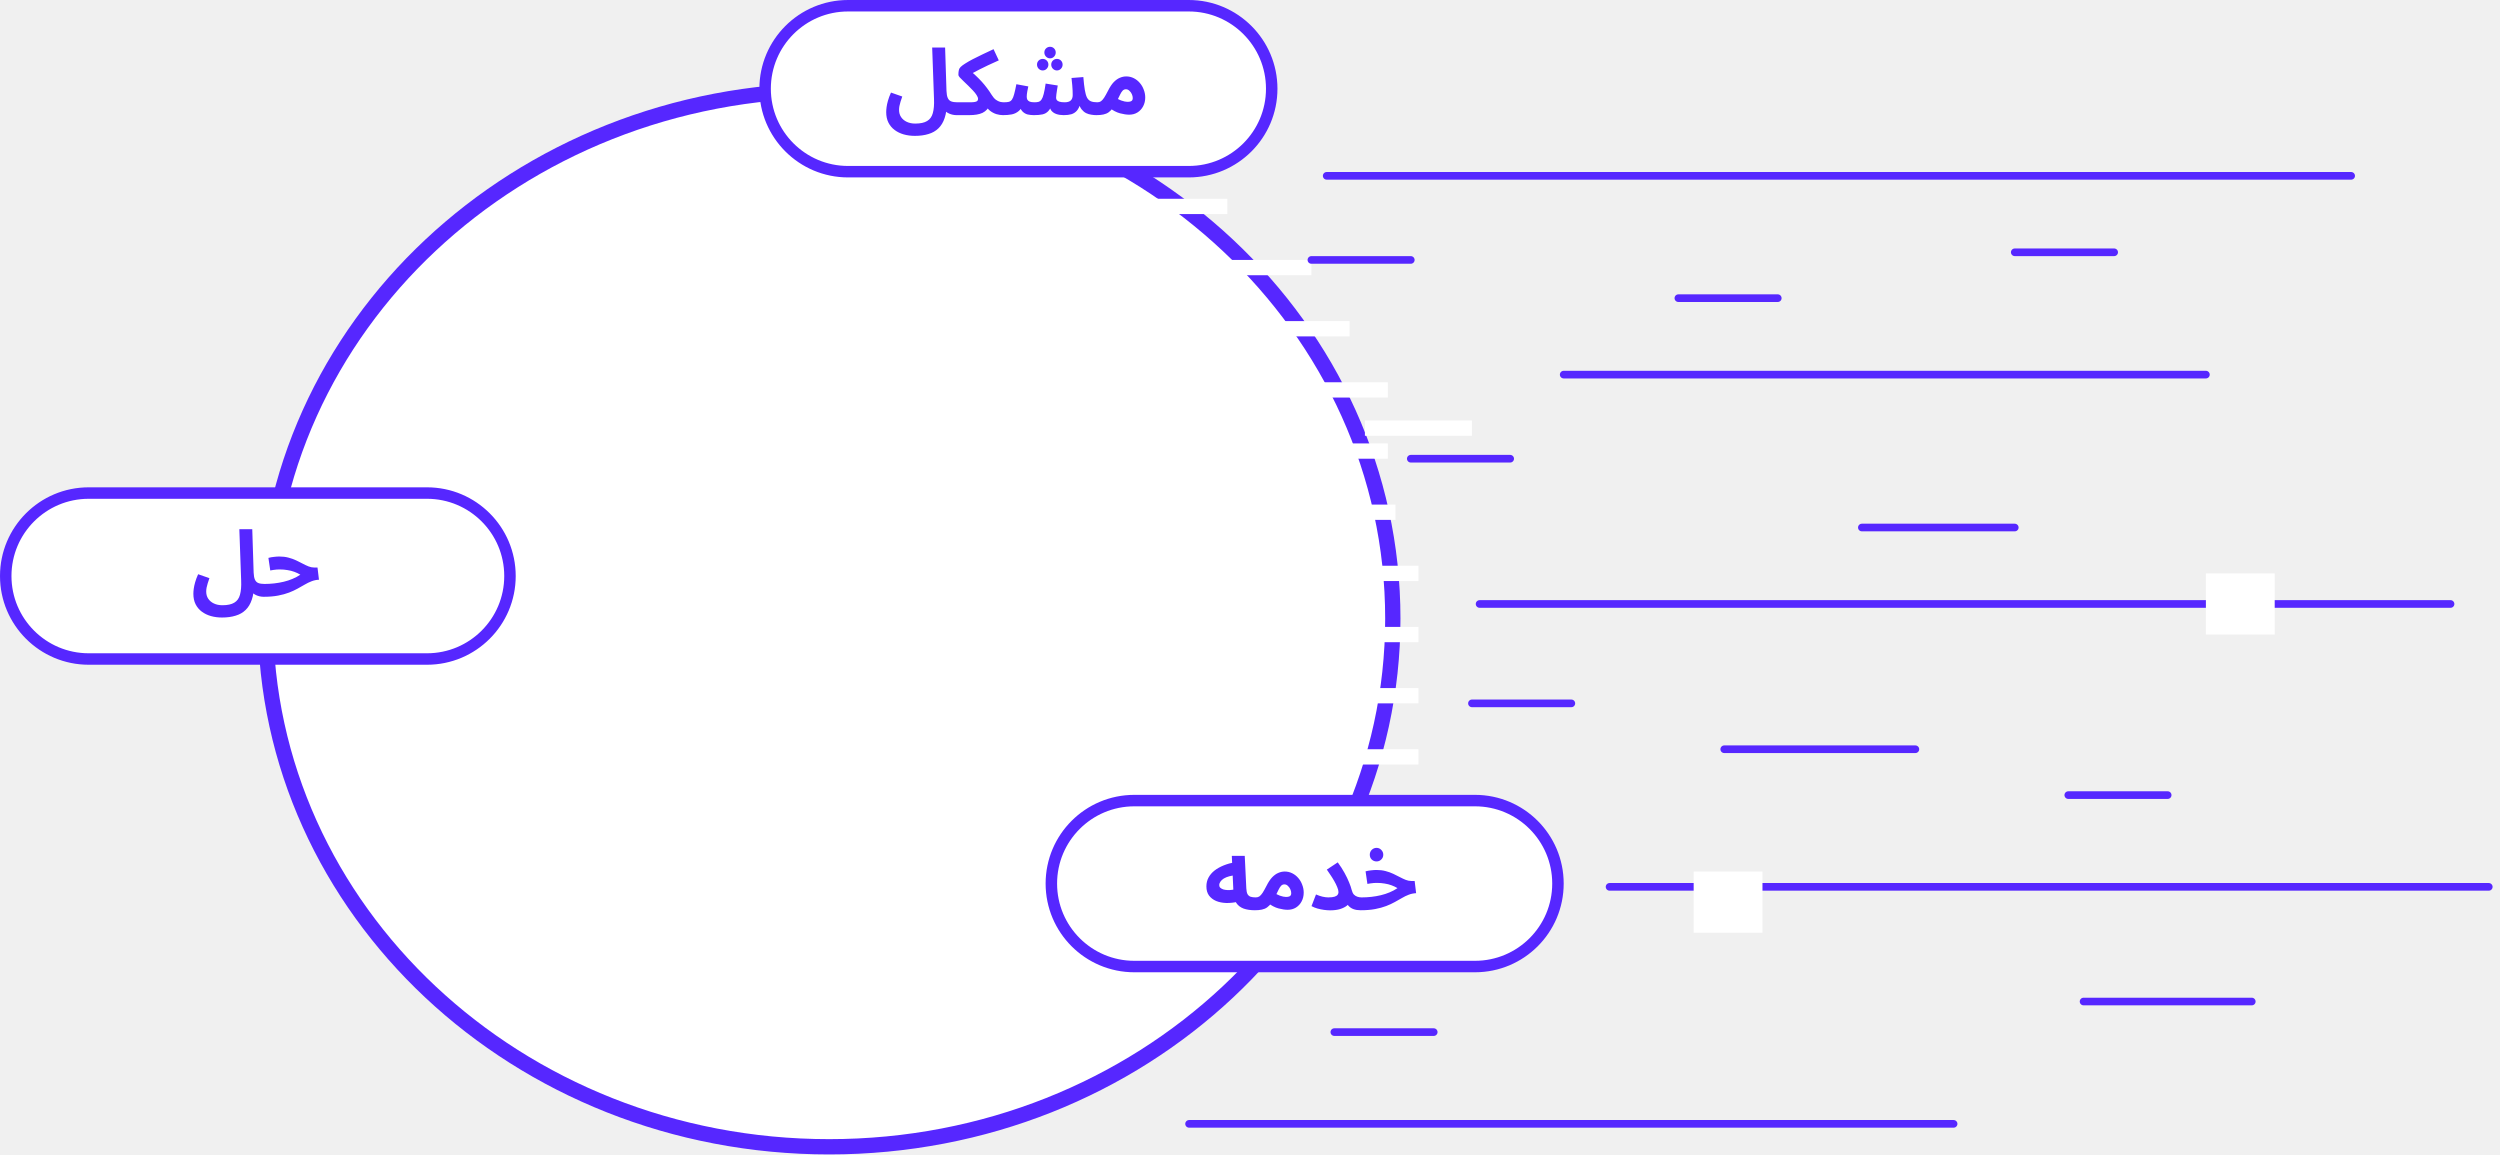
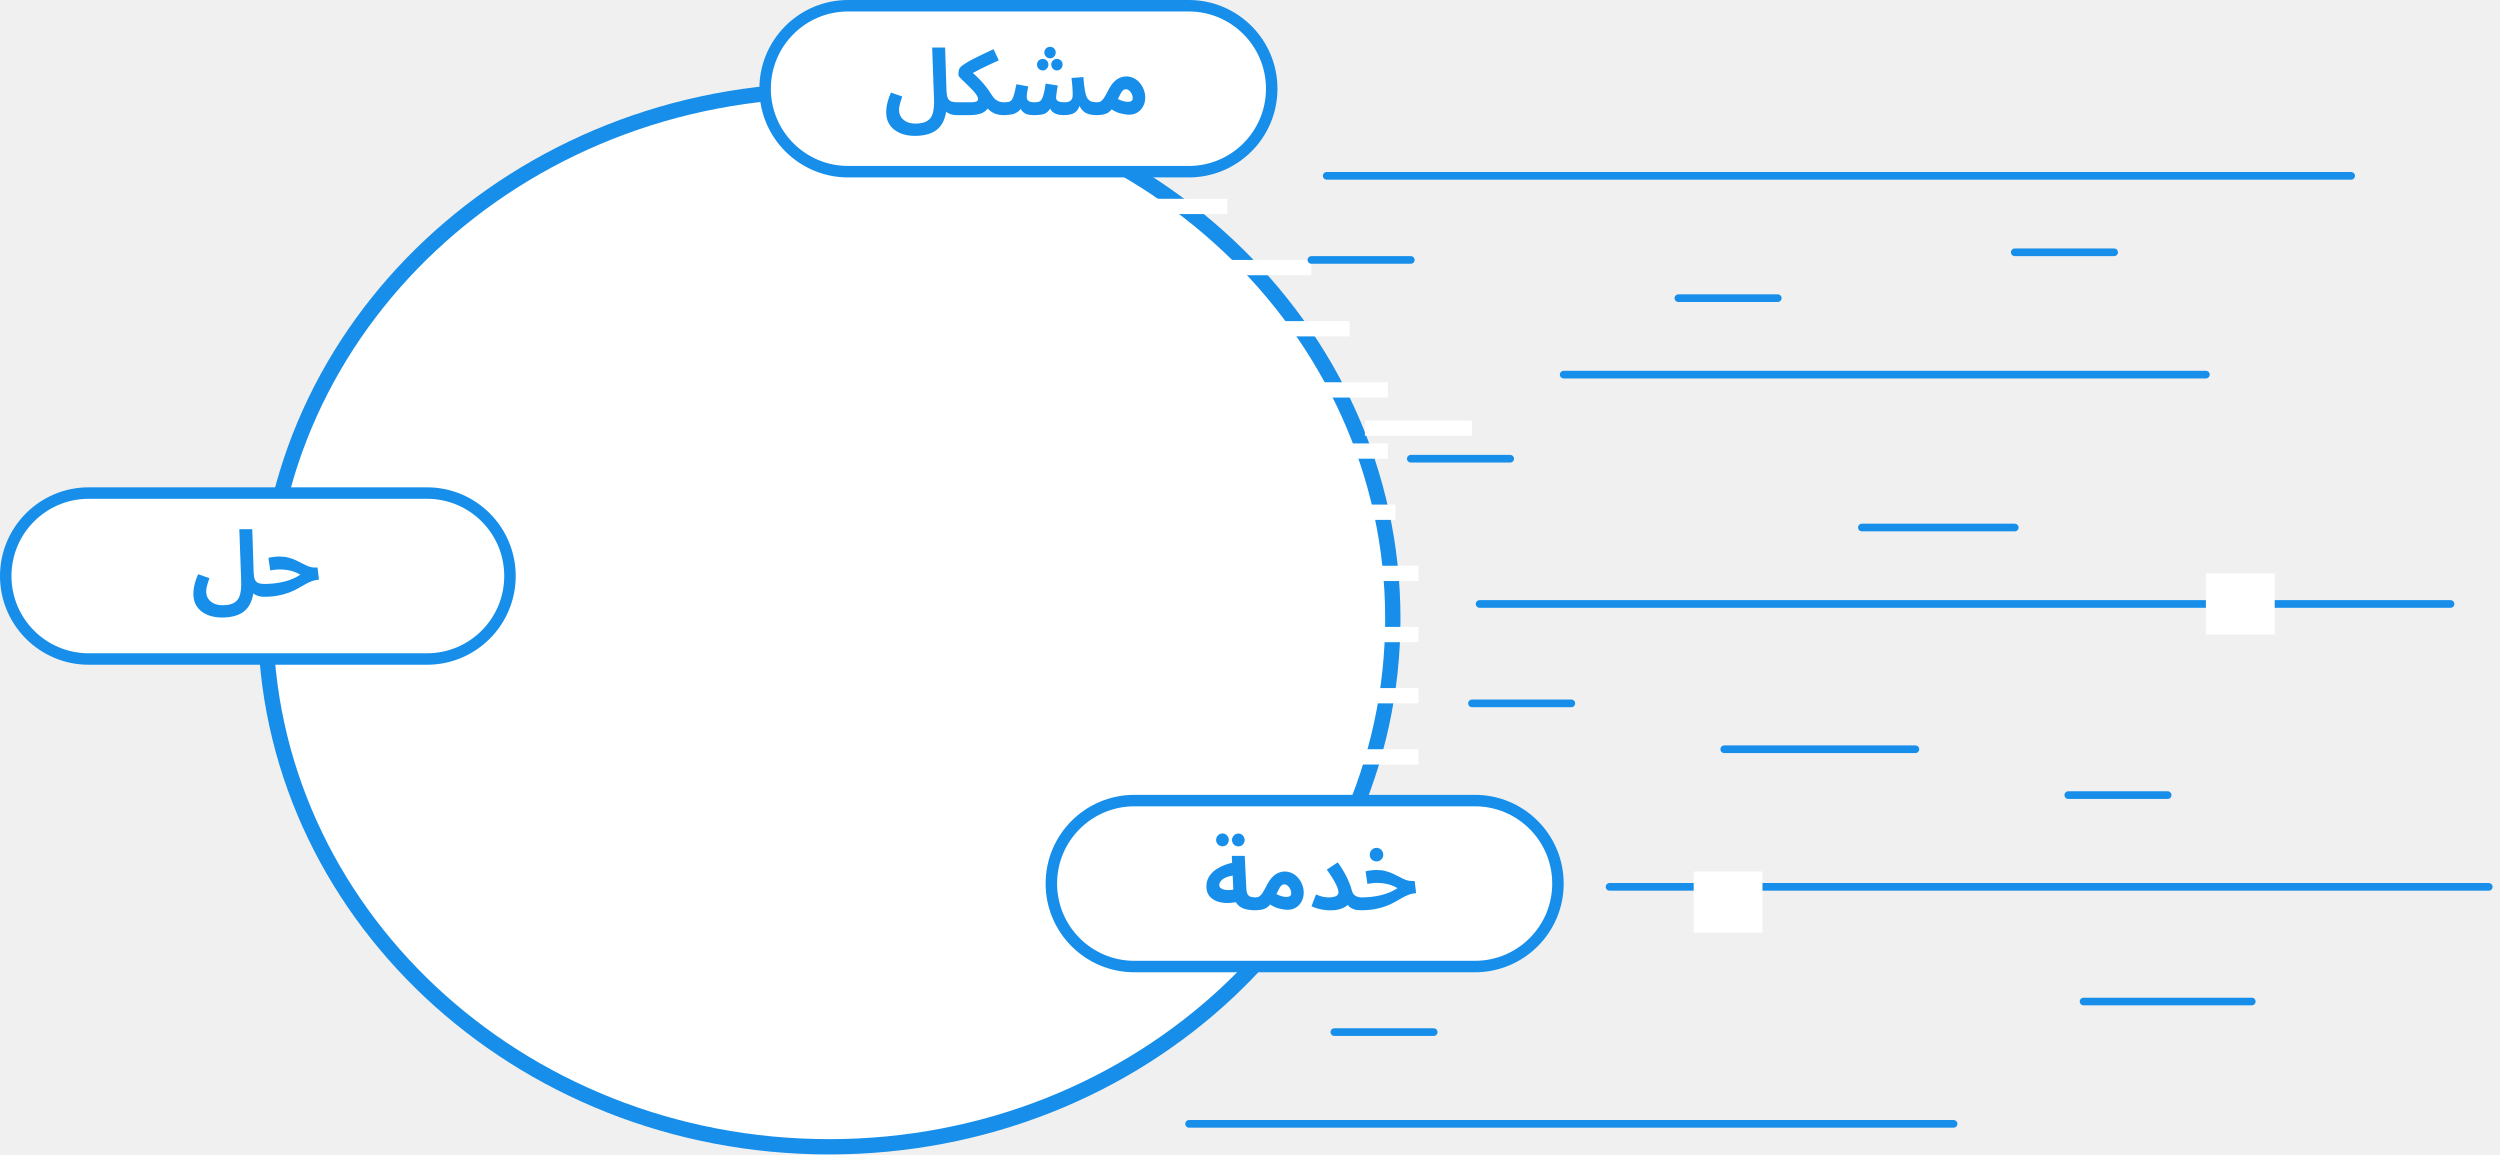
<svg xmlns="http://www.w3.org/2000/svg" width="327" height="151" viewBox="0 0 327 151" fill="none">
-   <path d="M34.727 80.915C34.727 119.01 67.675 150 108.454 150C149.234 150 182.181 119.01 182.181 80.915C182.181 42.82 149.234 11.83 108.454 11.83C67.675 11.83 34.727 42.82 34.727 80.915Z" fill="white" stroke="#5627FF" stroke-width="2" />
-   <rect x="-0.75" y="0.75" width="65.955" height="21.707" rx="10.854" transform="matrix(-1 0 0 1 65.9551 63.7415)" fill="white" stroke="#5627FF" stroke-width="1.5" />
-   <rect x="-0.75" y="0.75" width="66.264" height="21.707" rx="10.854" transform="matrix(-1 0 0 1 165.591 0)" fill="white" stroke="#5627FF" stroke-width="1.5" />
-   <rect x="-0.75" y="0.75" width="66.264" height="21.707" rx="10.854" transform="matrix(-1 0 0 1 203.031 103.967)" fill="white" stroke="#5627FF" stroke-width="1.5" />
-   <path d="M25.293 77.664C25.293 77.48 25.308 77.264 25.34 77.016C25.372 76.768 25.433 76.488 25.52 76.176C25.608 75.856 25.741 75.5 25.916 75.108L27.392 75.624C27.305 75.872 27.229 76.1 27.165 76.308C27.101 76.508 27.052 76.696 27.02 76.872C26.988 77.04 26.973 77.208 26.973 77.376C26.973 77.736 27.061 78.048 27.236 78.312C27.421 78.584 27.669 78.792 27.98 78.936C28.3 79.088 28.669 79.164 29.084 79.164C29.765 79.164 30.285 79.052 30.645 78.828C31.012 78.612 31.261 78.268 31.389 77.796C31.524 77.316 31.576 76.696 31.544 75.936L31.305 69.216H32.996L33.176 74.892C33.193 75.292 33.248 75.6 33.344 75.816C33.441 76.032 33.589 76.18 33.788 76.26C33.996 76.34 34.264 76.38 34.593 76.38C34.897 76.38 35.112 76.46 35.24 76.62C35.368 76.772 35.432 76.964 35.432 77.196C35.432 77.444 35.349 77.652 35.181 77.82C35.013 77.98 34.776 78.06 34.472 78.06C34.297 78.06 34.108 78.036 33.908 77.988C33.709 77.94 33.517 77.864 33.333 77.76C33.148 77.656 32.989 77.52 32.852 77.352C32.717 77.176 32.624 76.96 32.577 76.704L33.224 76.38C33.224 77.188 33.129 77.872 32.937 78.432C32.752 78.992 32.48 79.444 32.12 79.788C31.768 80.132 31.332 80.38 30.812 80.532C30.3 80.692 29.709 80.772 29.037 80.772C28.524 80.772 28.041 80.708 27.584 80.58C27.137 80.452 26.741 80.26 26.396 80.004C26.052 79.748 25.78 79.424 25.581 79.032C25.389 78.648 25.293 78.192 25.293 77.664ZM34.473 78.06L34.593 76.38C35.025 76.38 35.453 76.356 35.877 76.308C36.301 76.26 36.713 76.188 37.113 76.092C37.513 75.996 37.893 75.872 38.253 75.72C38.621 75.568 38.965 75.384 39.285 75.168C39.045 75.024 38.785 74.9 38.505 74.796C38.225 74.692 37.925 74.616 37.605 74.568C37.293 74.512 36.961 74.484 36.609 74.484C36.481 74.484 36.345 74.488 36.201 74.496C36.065 74.504 35.925 74.52 35.781 74.544C35.637 74.56 35.493 74.584 35.349 74.616L35.109 72.972C35.341 72.908 35.585 72.864 35.841 72.84C36.105 72.808 36.337 72.792 36.537 72.792C36.969 72.792 37.365 72.84 37.725 72.936C38.093 73.032 38.429 73.152 38.733 73.296C39.045 73.44 39.333 73.584 39.597 73.728C39.869 73.872 40.125 73.992 40.365 74.088C40.613 74.184 40.853 74.232 41.085 74.232H41.529L41.721 75.828C41.377 75.844 41.053 75.912 40.749 76.032C40.453 76.144 40.157 76.288 39.861 76.464C39.573 76.632 39.261 76.808 38.925 76.992C38.597 77.176 38.225 77.348 37.809 77.508C37.393 77.668 36.913 77.8 36.369 77.904C35.825 78.008 35.193 78.06 34.473 78.06Z" fill="#5627FF" />
-   <path d="M164.145 119.06C163.577 119.06 163.085 118.988 162.669 118.844C162.261 118.692 161.945 118.452 161.721 118.124C161.497 117.788 161.369 117.34 161.337 116.78L161.121 111.944H162.813L163.017 116.192C163.033 116.52 163.085 116.772 163.173 116.948C163.269 117.116 163.405 117.232 163.581 117.296C163.757 117.352 163.985 117.38 164.265 117.38C164.569 117.38 164.785 117.46 164.913 117.62C165.041 117.772 165.105 117.964 165.105 118.196C165.105 118.444 165.021 118.652 164.853 118.82C164.693 118.98 164.457 119.06 164.145 119.06ZM161.949 117.944C161.413 118.064 160.897 118.12 160.401 118.112C159.905 118.096 159.461 118.008 159.069 117.848C158.677 117.68 158.365 117.44 158.133 117.128C157.909 116.816 157.797 116.42 157.797 115.94C157.797 115.516 157.889 115.132 158.073 114.788C158.265 114.436 158.529 114.128 158.865 113.864C159.209 113.6 159.609 113.376 160.065 113.192C160.521 113.008 161.017 112.868 161.553 112.772L161.721 114.476C161.377 114.492 161.065 114.54 160.785 114.62C160.513 114.692 160.277 114.788 160.077 114.908C159.885 115.028 159.737 115.164 159.633 115.316C159.529 115.46 159.477 115.616 159.477 115.784C159.477 115.92 159.525 116.032 159.621 116.12C159.717 116.208 159.845 116.28 160.005 116.336C160.165 116.384 160.349 116.412 160.557 116.42C160.765 116.428 160.977 116.416 161.193 116.384C161.417 116.352 161.637 116.3 161.853 116.228L161.949 117.944ZM164.141 119.06L164.261 117.38C164.445 117.38 164.601 117.336 164.729 117.248C164.865 117.152 165.005 116.996 165.149 116.78C165.293 116.556 165.461 116.256 165.653 115.88C165.893 115.4 166.141 115.024 166.397 114.752C166.661 114.48 166.929 114.288 167.201 114.176C167.481 114.056 167.761 113.996 168.041 113.996C168.393 113.996 168.721 114.072 169.025 114.224C169.329 114.376 169.593 114.584 169.817 114.848C170.041 115.104 170.213 115.4 170.333 115.736C170.461 116.064 170.525 116.404 170.525 116.756C170.525 117.18 170.433 117.564 170.249 117.908C170.073 118.244 169.825 118.512 169.505 118.712C169.193 118.904 168.833 119 168.425 119C168.081 119 167.681 118.94 167.225 118.82C166.769 118.7 166.289 118.448 165.785 118.064L166.397 116.612C166.757 116.86 167.093 117.04 167.405 117.152C167.725 117.264 167.989 117.32 168.197 117.32C168.357 117.32 168.489 117.304 168.593 117.272C168.697 117.24 168.773 117.188 168.821 117.116C168.869 117.044 168.893 116.948 168.893 116.828C168.893 116.66 168.853 116.488 168.773 116.312C168.693 116.136 168.585 115.988 168.449 115.868C168.321 115.74 168.169 115.676 167.993 115.676C167.825 115.676 167.681 115.74 167.561 115.868C167.449 115.988 167.337 116.164 167.225 116.396C167.121 116.62 166.993 116.884 166.841 117.188C166.657 117.556 166.477 117.864 166.301 118.112C166.125 118.352 165.937 118.544 165.737 118.688C165.545 118.824 165.317 118.92 165.053 118.976C164.797 119.032 164.493 119.06 164.141 119.06ZM173.741 117.38C174.101 117.38 174.377 117.348 174.569 117.284C174.761 117.22 174.893 117.136 174.965 117.032C175.037 116.928 175.073 116.816 175.073 116.696C175.073 116.504 175.017 116.28 174.905 116.024C174.801 115.768 174.669 115.5 174.509 115.22C174.349 114.94 174.181 114.672 174.005 114.416C173.837 114.16 173.685 113.936 173.549 113.744L174.977 112.796C175.321 113.26 175.617 113.72 175.865 114.176C176.113 114.624 176.313 115.04 176.465 115.424C176.625 115.808 176.737 116.136 176.801 116.408C176.865 116.664 176.961 116.864 177.089 117.008C177.225 117.144 177.381 117.24 177.557 117.296C177.733 117.352 177.909 117.38 178.085 117.38C178.389 117.38 178.605 117.46 178.733 117.62C178.869 117.772 178.937 117.964 178.937 118.196C178.937 118.444 178.853 118.652 178.685 118.82C178.525 118.98 178.285 119.06 177.965 119.06C177.613 119.06 177.305 119.012 177.041 118.916C176.777 118.82 176.553 118.668 176.369 118.46C176.185 118.252 176.029 117.988 175.901 117.668L176.633 117.824C176.569 118.048 176.421 118.256 176.189 118.448C175.965 118.632 175.665 118.784 175.289 118.904C174.921 119.016 174.485 119.072 173.981 119.072C173.741 119.072 173.473 119.052 173.177 119.012C172.889 118.972 172.601 118.912 172.313 118.832C172.033 118.752 171.777 118.648 171.545 118.52L172.133 116.996C172.429 117.124 172.713 117.22 172.985 117.284C173.265 117.348 173.517 117.38 173.741 117.38ZM177.98 119.06L178.1 117.38C178.532 117.38 178.96 117.356 179.384 117.308C179.808 117.26 180.22 117.188 180.62 117.092C181.02 116.996 181.4 116.872 181.76 116.72C182.128 116.568 182.472 116.384 182.792 116.168C182.552 116.024 182.292 115.9 182.012 115.796C181.732 115.692 181.432 115.616 181.112 115.568C180.8 115.512 180.468 115.484 180.116 115.484C179.988 115.484 179.852 115.488 179.708 115.496C179.572 115.504 179.432 115.52 179.288 115.544C179.144 115.56 179 115.584 178.856 115.616L178.616 113.972C178.848 113.908 179.092 113.864 179.348 113.84C179.612 113.808 179.844 113.792 180.044 113.792C180.476 113.792 180.872 113.84 181.232 113.936C181.6 114.032 181.936 114.152 182.24 114.296C182.552 114.44 182.84 114.584 183.104 114.728C183.376 114.872 183.632 114.992 183.872 115.088C184.12 115.184 184.36 115.232 184.592 115.232H185.036L185.228 116.828C184.884 116.844 184.56 116.912 184.256 117.032C183.96 117.144 183.664 117.288 183.368 117.464C183.08 117.632 182.768 117.808 182.432 117.992C182.104 118.176 181.732 118.348 181.316 118.508C180.9 118.668 180.42 118.8 179.876 118.904C179.332 119.008 178.7 119.06 177.98 119.06ZM180.056 112.676C179.808 112.676 179.596 112.592 179.42 112.424C179.252 112.256 179.168 112.048 179.168 111.8C179.168 111.552 179.252 111.34 179.42 111.164C179.596 110.988 179.808 110.9 180.056 110.9C180.296 110.9 180.5 110.988 180.668 111.164C180.844 111.34 180.932 111.552 180.932 111.8C180.932 112.048 180.844 112.256 180.668 112.424C180.5 112.592 180.296 112.676 180.056 112.676Z" fill="#5627FF" />
-   <path d="M115.916 14.664C115.916 14.48 115.932 14.264 115.964 14.016C115.996 13.768 116.056 13.488 116.144 13.176C116.232 12.856 116.364 12.5 116.54 12.108L118.016 12.624C117.928 12.872 117.852 13.1 117.788 13.308C117.724 13.508 117.676 13.696 117.644 13.872C117.612 14.04 117.596 14.208 117.596 14.376C117.596 14.736 117.684 15.048 117.86 15.312C118.044 15.584 118.292 15.792 118.604 15.936C118.924 16.088 119.292 16.164 119.708 16.164C120.388 16.164 120.908 16.052 121.268 15.828C121.636 15.612 121.884 15.268 122.012 14.796C122.148 14.316 122.2 13.696 122.168 12.936L121.928 6.216H123.62L123.8 11.892C123.816 12.292 123.872 12.6 123.968 12.816C124.064 13.032 124.212 13.18 124.412 13.26C124.62 13.34 124.888 13.38 125.216 13.38C125.52 13.38 125.736 13.46 125.864 13.62C125.992 13.772 126.056 13.964 126.056 14.196C126.056 14.444 125.972 14.652 125.804 14.82C125.636 14.98 125.4 15.06 125.096 15.06C124.92 15.06 124.732 15.036 124.532 14.988C124.332 14.94 124.14 14.864 123.956 14.76C123.772 14.656 123.612 14.52 123.476 14.352C123.34 14.176 123.248 13.96 123.2 13.704L123.848 13.38C123.848 14.188 123.752 14.872 123.56 15.432C123.376 15.992 123.104 16.444 122.744 16.788C122.392 17.132 121.956 17.38 121.436 17.532C120.924 17.692 120.332 17.772 119.66 17.772C119.148 17.772 118.664 17.708 118.208 17.58C117.76 17.452 117.364 17.26 117.02 17.004C116.676 16.748 116.404 16.424 116.204 16.032C116.012 15.648 115.916 15.192 115.916 14.664ZM125.096 15.06L125.216 13.38H126.896C127.176 13.38 127.388 13.364 127.532 13.332C127.684 13.3 127.788 13.252 127.844 13.188C127.9 13.116 127.928 13.032 127.928 12.936C127.928 12.792 127.864 12.624 127.736 12.432C127.616 12.24 127.456 12.04 127.256 11.832C127.064 11.624 126.86 11.416 126.644 11.208C126.428 10.992 126.22 10.792 126.02 10.608C125.828 10.424 125.668 10.264 125.54 10.128C125.42 9.984 125.36 9.88 125.36 9.816C125.36 9.592 125.372 9.416 125.396 9.288C125.42 9.152 125.452 9.044 125.492 8.964C125.54 8.884 125.592 8.816 125.648 8.76C125.784 8.624 125.988 8.472 126.26 8.304C126.532 8.128 126.852 7.944 127.22 7.752C127.596 7.552 128.016 7.344 128.48 7.128C128.944 6.904 129.436 6.672 129.956 6.432L130.64 7.896C130.112 8.128 129.64 8.344 129.224 8.544C128.816 8.736 128.448 8.916 128.12 9.084C127.8 9.244 127.512 9.396 127.256 9.54C127.008 9.684 126.784 9.82 126.584 9.948L126.704 9.06C127.048 9.356 127.36 9.636 127.64 9.9C127.92 10.164 128.18 10.428 128.42 10.692C128.66 10.956 128.884 11.228 129.092 11.508C129.308 11.788 129.516 12.092 129.716 12.42C129.892 12.7 130.072 12.908 130.256 13.044C130.448 13.18 130.632 13.272 130.808 13.32C130.992 13.36 131.156 13.38 131.3 13.38C131.604 13.38 131.82 13.46 131.948 13.62C132.084 13.772 132.152 13.964 132.152 14.196C132.152 14.444 132.068 14.652 131.9 14.82C131.732 14.98 131.492 15.06 131.18 15.06C130.916 15.06 130.632 15.016 130.328 14.928C130.024 14.832 129.74 14.68 129.476 14.472C129.212 14.264 129.012 13.98 128.876 13.62L129.524 13.668C129.404 13.924 129.26 14.144 129.092 14.328C128.932 14.504 128.74 14.648 128.516 14.76C128.292 14.864 128.036 14.94 127.748 14.988C127.46 15.036 127.136 15.06 126.776 15.06H125.096ZM131.189 15.06L131.309 13.38C131.573 13.38 131.789 13.36 131.957 13.32C132.125 13.272 132.261 13.172 132.365 13.02C132.477 12.86 132.573 12.624 132.653 12.312C132.741 11.992 132.837 11.56 132.941 11.016L134.501 11.304C134.469 11.48 134.425 11.7 134.369 11.964C134.321 12.228 134.297 12.456 134.297 12.648C134.297 12.8 134.325 12.932 134.381 13.044C134.445 13.148 134.549 13.232 134.693 13.296C134.845 13.352 135.053 13.38 135.317 13.38C135.525 13.38 135.701 13.36 135.845 13.32C135.997 13.272 136.125 13.172 136.229 13.02C136.341 12.86 136.437 12.616 136.517 12.288C136.605 11.952 136.689 11.5 136.769 10.932L138.353 11.184C138.321 11.368 138.289 11.564 138.257 11.772C138.225 11.98 138.197 12.172 138.173 12.348C138.149 12.524 138.137 12.668 138.137 12.78C138.137 12.884 138.165 12.984 138.221 13.08C138.285 13.168 138.397 13.24 138.557 13.296C138.725 13.352 138.957 13.38 139.253 13.38C139.613 13.38 139.877 13.304 140.045 13.152C140.221 12.992 140.309 12.752 140.309 12.432C140.309 12.248 140.305 12.052 140.297 11.844C140.289 11.628 140.273 11.388 140.249 11.124C140.233 10.852 140.201 10.544 140.153 10.2L141.701 10.08C141.757 10.768 141.821 11.328 141.893 11.76C141.965 12.192 142.061 12.528 142.181 12.768C142.309 13 142.477 13.16 142.685 13.248C142.901 13.336 143.181 13.38 143.525 13.38C143.829 13.38 144.045 13.46 144.173 13.62C144.309 13.772 144.377 13.964 144.377 14.196C144.377 14.444 144.293 14.652 144.125 14.82C143.965 14.98 143.725 15.06 143.405 15.06C143.189 15.06 142.965 15.04 142.733 15C142.501 14.968 142.277 14.9 142.061 14.796C141.845 14.684 141.653 14.524 141.485 14.316C141.317 14.108 141.185 13.832 141.089 13.488L141.305 13.56C141.193 13.96 141.041 14.268 140.849 14.484C140.657 14.7 140.421 14.852 140.141 14.94C139.861 15.02 139.525 15.06 139.133 15.06C138.773 15.06 138.453 15.012 138.173 14.916C137.893 14.82 137.669 14.664 137.501 14.448C137.341 14.224 137.257 13.924 137.249 13.548H137.657C137.497 13.996 137.313 14.328 137.105 14.544C136.897 14.76 136.645 14.9 136.349 14.964C136.053 15.028 135.681 15.06 135.233 15.06C134.961 15.06 134.693 15.032 134.429 14.976C134.165 14.912 133.929 14.772 133.721 14.556C133.513 14.332 133.361 13.98 133.265 13.5L133.913 13.476C133.745 13.948 133.525 14.296 133.253 14.52C132.989 14.744 132.685 14.892 132.341 14.964C131.997 15.028 131.613 15.06 131.189 15.06ZM137.345 7.632C137.145 7.632 136.969 7.556 136.817 7.404C136.673 7.252 136.601 7.072 136.601 6.864C136.601 6.656 136.673 6.48 136.817 6.336C136.969 6.192 137.145 6.12 137.345 6.12C137.553 6.12 137.729 6.192 137.873 6.336C138.017 6.48 138.089 6.656 138.089 6.864C138.089 7.072 138.017 7.252 137.873 7.404C137.729 7.556 137.553 7.632 137.345 7.632ZM136.385 9.216C136.185 9.216 136.009 9.14 135.857 8.988C135.713 8.836 135.641 8.656 135.641 8.448C135.641 8.24 135.713 8.064 135.857 7.92C136.009 7.776 136.185 7.704 136.385 7.704C136.593 7.704 136.769 7.776 136.913 7.92C137.057 8.064 137.129 8.24 137.129 8.448C137.129 8.656 137.057 8.836 136.913 8.988C136.769 9.14 136.593 9.216 136.385 9.216ZM138.245 9.216C138.045 9.216 137.869 9.14 137.717 8.988C137.573 8.836 137.501 8.656 137.501 8.448C137.501 8.24 137.573 8.064 137.717 7.92C137.869 7.776 138.045 7.704 138.245 7.704C138.453 7.704 138.629 7.776 138.773 7.92C138.917 8.064 138.989 8.24 138.989 8.448C138.989 8.656 138.917 8.836 138.773 8.988C138.629 9.14 138.453 9.216 138.245 9.216ZM143.412 15.06L143.532 13.38C143.716 13.38 143.872 13.336 144 13.248C144.136 13.152 144.276 12.996 144.42 12.78C144.564 12.556 144.732 12.256 144.924 11.88C145.164 11.4 145.412 11.024 145.668 10.752C145.932 10.48 146.2 10.288 146.472 10.176C146.752 10.056 147.032 9.996 147.312 9.996C147.664 9.996 147.992 10.072 148.296 10.224C148.6 10.376 148.864 10.584 149.088 10.848C149.312 11.104 149.484 11.4 149.604 11.736C149.732 12.064 149.796 12.404 149.796 12.756C149.796 13.18 149.704 13.564 149.52 13.908C149.344 14.244 149.096 14.512 148.776 14.712C148.464 14.904 148.104 15 147.696 15C147.352 15 146.952 14.94 146.496 14.82C146.04 14.7 145.56 14.448 145.056 14.064L145.668 12.612C146.028 12.86 146.364 13.04 146.676 13.152C146.996 13.264 147.26 13.32 147.468 13.32C147.628 13.32 147.76 13.304 147.864 13.272C147.968 13.24 148.044 13.188 148.092 13.116C148.14 13.044 148.164 12.948 148.164 12.828C148.164 12.66 148.124 12.488 148.044 12.312C147.964 12.136 147.856 11.988 147.72 11.868C147.592 11.74 147.44 11.676 147.264 11.676C147.096 11.676 146.952 11.74 146.832 11.868C146.72 11.988 146.608 12.164 146.496 12.396C146.392 12.62 146.264 12.884 146.112 13.188C145.928 13.556 145.748 13.864 145.572 14.112C145.396 14.352 145.208 14.544 145.008 14.688C144.816 14.824 144.588 14.92 144.324 14.976C144.068 15.032 143.764 15.06 143.412 15.06Z" fill="#5627FF" />
+   <path d="M34.727 80.915C34.727 119.01 67.675 150 108.454 150C149.234 150 182.181 119.01 182.181 80.915C182.181 42.82 149.234 11.83 108.454 11.83C67.675 11.83 34.727 42.82 34.727 80.915Z" fill="white" stroke="#168EEA" stroke-width="2" />
+   <rect x="-0.75" y="0.75" width="65.955" height="21.707" rx="10.854" transform="matrix(-1 0 0 1 65.9551 63.7415)" fill="white" stroke="#168EEA" stroke-width="1.5" />
+   <rect x="-0.75" y="0.75" width="66.264" height="21.707" rx="10.854" transform="matrix(-1 0 0 1 165.591 0)" fill="white" stroke="#168EEA" stroke-width="1.5" />
+   <rect x="-0.75" y="0.75" width="66.264" height="21.707" rx="10.854" transform="matrix(-1 0 0 1 203.031 103.967)" fill="white" stroke="#168EEA" stroke-width="1.5" />
+   <path d="M25.293 77.664C25.293 77.48 25.308 77.264 25.34 77.016C25.372 76.768 25.433 76.488 25.52 76.176C25.608 75.856 25.741 75.5 25.916 75.108L27.392 75.624C27.305 75.872 27.229 76.1 27.165 76.308C27.101 76.508 27.052 76.696 27.02 76.872C26.988 77.04 26.973 77.208 26.973 77.376C26.973 77.736 27.061 78.048 27.236 78.312C27.421 78.584 27.669 78.792 27.98 78.936C28.3 79.088 28.669 79.164 29.084 79.164C29.765 79.164 30.285 79.052 30.645 78.828C31.012 78.612 31.261 78.268 31.389 77.796C31.524 77.316 31.576 76.696 31.544 75.936L31.305 69.216H32.996L33.176 74.892C33.193 75.292 33.248 75.6 33.344 75.816C33.441 76.032 33.589 76.18 33.788 76.26C33.996 76.34 34.264 76.38 34.593 76.38C34.897 76.38 35.112 76.46 35.24 76.62C35.368 76.772 35.432 76.964 35.432 77.196C35.432 77.444 35.349 77.652 35.181 77.82C35.013 77.98 34.776 78.06 34.472 78.06C34.297 78.06 34.108 78.036 33.908 77.988C33.709 77.94 33.517 77.864 33.333 77.76C33.148 77.656 32.989 77.52 32.852 77.352C32.717 77.176 32.624 76.96 32.577 76.704L33.224 76.38C33.224 77.188 33.129 77.872 32.937 78.432C32.752 78.992 32.48 79.444 32.12 79.788C31.768 80.132 31.332 80.38 30.812 80.532C30.3 80.692 29.709 80.772 29.037 80.772C28.524 80.772 28.041 80.708 27.584 80.58C27.137 80.452 26.741 80.26 26.396 80.004C26.052 79.748 25.78 79.424 25.581 79.032C25.389 78.648 25.293 78.192 25.293 77.664ZM34.473 78.06L34.593 76.38C35.025 76.38 35.453 76.356 35.877 76.308C36.301 76.26 36.713 76.188 37.113 76.092C37.513 75.996 37.893 75.872 38.253 75.72C38.621 75.568 38.965 75.384 39.285 75.168C39.045 75.024 38.785 74.9 38.505 74.796C38.225 74.692 37.925 74.616 37.605 74.568C37.293 74.512 36.961 74.484 36.609 74.484C36.481 74.484 36.345 74.488 36.201 74.496C36.065 74.504 35.925 74.52 35.781 74.544C35.637 74.56 35.493 74.584 35.349 74.616L35.109 72.972C35.341 72.908 35.585 72.864 35.841 72.84C36.105 72.808 36.337 72.792 36.537 72.792C36.969 72.792 37.365 72.84 37.725 72.936C38.093 73.032 38.429 73.152 38.733 73.296C39.045 73.44 39.333 73.584 39.597 73.728C39.869 73.872 40.125 73.992 40.365 74.088C40.613 74.184 40.853 74.232 41.085 74.232H41.529L41.721 75.828C41.377 75.844 41.053 75.912 40.749 76.032C40.453 76.144 40.157 76.288 39.861 76.464C39.573 76.632 39.261 76.808 38.925 76.992C38.597 77.176 38.225 77.348 37.809 77.508C37.393 77.668 36.913 77.8 36.369 77.904C35.825 78.008 35.193 78.06 34.473 78.06Z" fill="#168EEA" />
+   <path d="M164.145 119.06C163.577 119.06 163.085 118.988 162.669 118.844C162.261 118.692 161.945 118.452 161.721 118.124C161.497 117.788 161.369 117.34 161.337 116.78L161.121 111.944H162.813L163.017 116.192C163.033 116.52 163.085 116.772 163.173 116.948C163.269 117.116 163.405 117.232 163.581 117.296C163.757 117.352 163.985 117.38 164.265 117.38C164.569 117.38 164.785 117.46 164.913 117.62C165.041 117.772 165.105 117.964 165.105 118.196C165.105 118.444 165.021 118.652 164.853 118.82C164.693 118.98 164.457 119.06 164.145 119.06ZM161.949 117.944C161.413 118.064 160.897 118.12 160.401 118.112C159.905 118.096 159.461 118.008 159.069 117.848C158.677 117.68 158.365 117.44 158.133 117.128C157.909 116.816 157.797 116.42 157.797 115.94C157.797 115.516 157.889 115.132 158.073 114.788C158.265 114.436 158.529 114.128 158.865 113.864C159.209 113.6 159.609 113.376 160.065 113.192C160.521 113.008 161.017 112.868 161.553 112.772L161.721 114.476C161.377 114.492 161.065 114.54 160.785 114.62C160.513 114.692 160.277 114.788 160.077 114.908C159.885 115.028 159.737 115.164 159.633 115.316C159.529 115.46 159.477 115.616 159.477 115.784C159.477 115.92 159.525 116.032 159.621 116.12C159.717 116.208 159.845 116.28 160.005 116.336C160.165 116.384 160.349 116.412 160.557 116.42C160.765 116.428 160.977 116.416 161.193 116.384C161.417 116.352 161.637 116.3 161.853 116.228L161.949 117.944ZM161.985 110.708C161.753 110.708 161.553 110.628 161.385 110.468C161.225 110.3 161.145 110.104 161.145 109.88C161.145 109.648 161.225 109.448 161.385 109.28C161.553 109.112 161.753 109.028 161.985 109.028C162.209 109.028 162.401 109.112 162.561 109.28C162.721 109.448 162.801 109.648 162.801 109.88C162.801 110.104 162.721 110.3 162.561 110.468C162.401 110.628 162.209 110.708 161.985 110.708ZM159.909 110.696C159.677 110.696 159.477 110.616 159.309 110.456C159.149 110.288 159.069 110.092 159.069 109.868C159.069 109.636 159.149 109.436 159.309 109.268C159.477 109.1 159.677 109.016 159.909 109.016C160.133 109.016 160.325 109.1 160.485 109.268C160.645 109.436 160.725 109.636 160.725 109.868C160.725 110.092 160.645 110.288 160.485 110.456C160.325 110.616 160.133 110.696 159.909 110.696ZM164.141 119.06L164.261 117.38C164.445 117.38 164.601 117.336 164.729 117.248C164.865 117.152 165.005 116.996 165.149 116.78C165.293 116.556 165.461 116.256 165.653 115.88C165.893 115.4 166.141 115.024 166.397 114.752C166.661 114.48 166.929 114.288 167.201 114.176C167.481 114.056 167.761 113.996 168.041 113.996C168.393 113.996 168.721 114.072 169.025 114.224C169.329 114.376 169.593 114.584 169.817 114.848C170.041 115.104 170.213 115.4 170.333 115.736C170.461 116.064 170.525 116.404 170.525 116.756C170.525 117.18 170.433 117.564 170.249 117.908C170.073 118.244 169.825 118.512 169.505 118.712C169.193 118.904 168.833 119 168.425 119C168.081 119 167.681 118.94 167.225 118.82C166.769 118.7 166.289 118.448 165.785 118.064L166.397 116.612C166.757 116.86 167.093 117.04 167.405 117.152C167.725 117.264 167.989 117.32 168.197 117.32C168.357 117.32 168.489 117.304 168.593 117.272C168.697 117.24 168.773 117.188 168.821 117.116C168.869 117.044 168.893 116.948 168.893 116.828C168.893 116.66 168.853 116.488 168.773 116.312C168.693 116.136 168.585 115.988 168.449 115.868C168.321 115.74 168.169 115.676 167.993 115.676C167.825 115.676 167.681 115.74 167.561 115.868C167.449 115.988 167.337 116.164 167.225 116.396C167.121 116.62 166.993 116.884 166.841 117.188C166.657 117.556 166.477 117.864 166.301 118.112C166.125 118.352 165.937 118.544 165.737 118.688C165.545 118.824 165.317 118.92 165.053 118.976C164.797 119.032 164.493 119.06 164.141 119.06ZM173.741 117.38C174.101 117.38 174.377 117.348 174.569 117.284C174.761 117.22 174.893 117.136 174.965 117.032C175.037 116.928 175.073 116.816 175.073 116.696C175.073 116.504 175.017 116.28 174.905 116.024C174.801 115.768 174.669 115.5 174.509 115.22C174.349 114.94 174.181 114.672 174.005 114.416C173.837 114.16 173.685 113.936 173.549 113.744L174.977 112.796C175.321 113.26 175.617 113.72 175.865 114.176C176.113 114.624 176.313 115.04 176.465 115.424C176.625 115.808 176.737 116.136 176.801 116.408C176.865 116.664 176.961 116.864 177.089 117.008C177.225 117.144 177.381 117.24 177.557 117.296C177.733 117.352 177.909 117.38 178.085 117.38C178.389 117.38 178.605 117.46 178.733 117.62C178.869 117.772 178.937 117.964 178.937 118.196C178.937 118.444 178.853 118.652 178.685 118.82C178.525 118.98 178.285 119.06 177.965 119.06C177.613 119.06 177.305 119.012 177.041 118.916C176.777 118.82 176.553 118.668 176.369 118.46C176.185 118.252 176.029 117.988 175.901 117.668L176.633 117.824C176.569 118.048 176.421 118.256 176.189 118.448C175.965 118.632 175.665 118.784 175.289 118.904C174.921 119.016 174.485 119.072 173.981 119.072C173.741 119.072 173.473 119.052 173.177 119.012C172.889 118.972 172.601 118.912 172.313 118.832C172.033 118.752 171.777 118.648 171.545 118.52L172.133 116.996C172.429 117.124 172.713 117.22 172.985 117.284C173.265 117.348 173.517 117.38 173.741 117.38ZM177.98 119.06L178.1 117.38C178.532 117.38 178.96 117.356 179.384 117.308C179.808 117.26 180.22 117.188 180.62 117.092C181.02 116.996 181.4 116.872 181.76 116.72C182.128 116.568 182.472 116.384 182.792 116.168C182.552 116.024 182.292 115.9 182.012 115.796C181.732 115.692 181.432 115.616 181.112 115.568C180.8 115.512 180.468 115.484 180.116 115.484C179.988 115.484 179.852 115.488 179.708 115.496C179.572 115.504 179.432 115.52 179.288 115.544C179.144 115.56 179 115.584 178.856 115.616L178.616 113.972C178.848 113.908 179.092 113.864 179.348 113.84C179.612 113.808 179.844 113.792 180.044 113.792C180.476 113.792 180.872 113.84 181.232 113.936C181.6 114.032 181.936 114.152 182.24 114.296C182.552 114.44 182.84 114.584 183.104 114.728C183.376 114.872 183.632 114.992 183.872 115.088C184.12 115.184 184.36 115.232 184.592 115.232H185.036L185.228 116.828C184.884 116.844 184.56 116.912 184.256 117.032C183.96 117.144 183.664 117.288 183.368 117.464C183.08 117.632 182.768 117.808 182.432 117.992C182.104 118.176 181.732 118.348 181.316 118.508C180.9 118.668 180.42 118.8 179.876 118.904C179.332 119.008 178.7 119.06 177.98 119.06ZM180.056 112.676C179.808 112.676 179.596 112.592 179.42 112.424C179.252 112.256 179.168 112.048 179.168 111.8C179.168 111.552 179.252 111.34 179.42 111.164C179.596 110.988 179.808 110.9 180.056 110.9C180.296 110.9 180.5 110.988 180.668 111.164C180.844 111.34 180.932 111.552 180.932 111.8C180.932 112.048 180.844 112.256 180.668 112.424C180.5 112.592 180.296 112.676 180.056 112.676Z" fill="#168EEA" />
+   <path d="M115.916 14.664C115.916 14.48 115.932 14.264 115.964 14.016C115.996 13.768 116.056 13.488 116.144 13.176C116.232 12.856 116.364 12.5 116.54 12.108L118.016 12.624C117.928 12.872 117.852 13.1 117.788 13.308C117.724 13.508 117.676 13.696 117.644 13.872C117.612 14.04 117.596 14.208 117.596 14.376C117.596 14.736 117.684 15.048 117.86 15.312C118.044 15.584 118.292 15.792 118.604 15.936C118.924 16.088 119.292 16.164 119.708 16.164C120.388 16.164 120.908 16.052 121.268 15.828C121.636 15.612 121.884 15.268 122.012 14.796C122.148 14.316 122.2 13.696 122.168 12.936L121.928 6.216H123.62L123.8 11.892C123.816 12.292 123.872 12.6 123.968 12.816C124.064 13.032 124.212 13.18 124.412 13.26C124.62 13.34 124.888 13.38 125.216 13.38C125.52 13.38 125.736 13.46 125.864 13.62C125.992 13.772 126.056 13.964 126.056 14.196C126.056 14.444 125.972 14.652 125.804 14.82C125.636 14.98 125.4 15.06 125.096 15.06C124.92 15.06 124.732 15.036 124.532 14.988C124.332 14.94 124.14 14.864 123.956 14.76C123.772 14.656 123.612 14.52 123.476 14.352C123.34 14.176 123.248 13.96 123.2 13.704L123.848 13.38C123.848 14.188 123.752 14.872 123.56 15.432C123.376 15.992 123.104 16.444 122.744 16.788C122.392 17.132 121.956 17.38 121.436 17.532C120.924 17.692 120.332 17.772 119.66 17.772C119.148 17.772 118.664 17.708 118.208 17.58C117.76 17.452 117.364 17.26 117.02 17.004C116.676 16.748 116.404 16.424 116.204 16.032C116.012 15.648 115.916 15.192 115.916 14.664ZM125.096 15.06L125.216 13.38H126.896C127.176 13.38 127.388 13.364 127.532 13.332C127.684 13.3 127.788 13.252 127.844 13.188C127.9 13.116 127.928 13.032 127.928 12.936C127.928 12.792 127.864 12.624 127.736 12.432C127.616 12.24 127.456 12.04 127.256 11.832C127.064 11.624 126.86 11.416 126.644 11.208C126.428 10.992 126.22 10.792 126.02 10.608C125.828 10.424 125.668 10.264 125.54 10.128C125.42 9.984 125.36 9.88 125.36 9.816C125.36 9.592 125.372 9.416 125.396 9.288C125.42 9.152 125.452 9.044 125.492 8.964C125.54 8.884 125.592 8.816 125.648 8.76C125.784 8.624 125.988 8.472 126.26 8.304C126.532 8.128 126.852 7.944 127.22 7.752C127.596 7.552 128.016 7.344 128.48 7.128C128.944 6.904 129.436 6.672 129.956 6.432L130.64 7.896C130.112 8.128 129.64 8.344 129.224 8.544C128.816 8.736 128.448 8.916 128.12 9.084C127.8 9.244 127.512 9.396 127.256 9.54C127.008 9.684 126.784 9.82 126.584 9.948L126.704 9.06C127.048 9.356 127.36 9.636 127.64 9.9C127.92 10.164 128.18 10.428 128.42 10.692C128.66 10.956 128.884 11.228 129.092 11.508C129.308 11.788 129.516 12.092 129.716 12.42C129.892 12.7 130.072 12.908 130.256 13.044C130.448 13.18 130.632 13.272 130.808 13.32C130.992 13.36 131.156 13.38 131.3 13.38C131.604 13.38 131.82 13.46 131.948 13.62C132.084 13.772 132.152 13.964 132.152 14.196C132.152 14.444 132.068 14.652 131.9 14.82C131.732 14.98 131.492 15.06 131.18 15.06C130.916 15.06 130.632 15.016 130.328 14.928C130.024 14.832 129.74 14.68 129.476 14.472C129.212 14.264 129.012 13.98 128.876 13.62L129.524 13.668C129.404 13.924 129.26 14.144 129.092 14.328C128.932 14.504 128.74 14.648 128.516 14.76C128.292 14.864 128.036 14.94 127.748 14.988C127.46 15.036 127.136 15.06 126.776 15.06H125.096ZM131.189 15.06L131.309 13.38C131.573 13.38 131.789 13.36 131.957 13.32C132.125 13.272 132.261 13.172 132.365 13.02C132.477 12.86 132.573 12.624 132.653 12.312C132.741 11.992 132.837 11.56 132.941 11.016L134.501 11.304C134.469 11.48 134.425 11.7 134.369 11.964C134.321 12.228 134.297 12.456 134.297 12.648C134.297 12.8 134.325 12.932 134.381 13.044C134.445 13.148 134.549 13.232 134.693 13.296C134.845 13.352 135.053 13.38 135.317 13.38C135.525 13.38 135.701 13.36 135.845 13.32C135.997 13.272 136.125 13.172 136.229 13.02C136.341 12.86 136.437 12.616 136.517 12.288C136.605 11.952 136.689 11.5 136.769 10.932L138.353 11.184C138.321 11.368 138.289 11.564 138.257 11.772C138.225 11.98 138.197 12.172 138.173 12.348C138.149 12.524 138.137 12.668 138.137 12.78C138.137 12.884 138.165 12.984 138.221 13.08C138.285 13.168 138.397 13.24 138.557 13.296C138.725 13.352 138.957 13.38 139.253 13.38C139.613 13.38 139.877 13.304 140.045 13.152C140.221 12.992 140.309 12.752 140.309 12.432C140.309 12.248 140.305 12.052 140.297 11.844C140.289 11.628 140.273 11.388 140.249 11.124C140.233 10.852 140.201 10.544 140.153 10.2L141.701 10.08C141.757 10.768 141.821 11.328 141.893 11.76C141.965 12.192 142.061 12.528 142.181 12.768C142.309 13 142.477 13.16 142.685 13.248C142.901 13.336 143.181 13.38 143.525 13.38C143.829 13.38 144.045 13.46 144.173 13.62C144.309 13.772 144.377 13.964 144.377 14.196C144.377 14.444 144.293 14.652 144.125 14.82C143.965 14.98 143.725 15.06 143.405 15.06C143.189 15.06 142.965 15.04 142.733 15C142.501 14.968 142.277 14.9 142.061 14.796C141.845 14.684 141.653 14.524 141.485 14.316C141.317 14.108 141.185 13.832 141.089 13.488L141.305 13.56C141.193 13.96 141.041 14.268 140.849 14.484C140.657 14.7 140.421 14.852 140.141 14.94C139.861 15.02 139.525 15.06 139.133 15.06C138.773 15.06 138.453 15.012 138.173 14.916C137.893 14.82 137.669 14.664 137.501 14.448C137.341 14.224 137.257 13.924 137.249 13.548H137.657C137.497 13.996 137.313 14.328 137.105 14.544C136.897 14.76 136.645 14.9 136.349 14.964C136.053 15.028 135.681 15.06 135.233 15.06C134.961 15.06 134.693 15.032 134.429 14.976C134.165 14.912 133.929 14.772 133.721 14.556C133.513 14.332 133.361 13.98 133.265 13.5L133.913 13.476C133.745 13.948 133.525 14.296 133.253 14.52C132.989 14.744 132.685 14.892 132.341 14.964C131.997 15.028 131.613 15.06 131.189 15.06ZM137.345 7.632C137.145 7.632 136.969 7.556 136.817 7.404C136.673 7.252 136.601 7.072 136.601 6.864C136.601 6.656 136.673 6.48 136.817 6.336C136.969 6.192 137.145 6.12 137.345 6.12C137.553 6.12 137.729 6.192 137.873 6.336C138.017 6.48 138.089 6.656 138.089 6.864C138.089 7.072 138.017 7.252 137.873 7.404C137.729 7.556 137.553 7.632 137.345 7.632ZM136.385 9.216C136.185 9.216 136.009 9.14 135.857 8.988C135.713 8.836 135.641 8.656 135.641 8.448C135.641 8.24 135.713 8.064 135.857 7.92C136.009 7.776 136.185 7.704 136.385 7.704C136.593 7.704 136.769 7.776 136.913 7.92C137.057 8.064 137.129 8.24 137.129 8.448C137.129 8.656 137.057 8.836 136.913 8.988C136.769 9.14 136.593 9.216 136.385 9.216ZM138.245 9.216C138.045 9.216 137.869 9.14 137.717 8.988C137.573 8.836 137.501 8.656 137.501 8.448C137.501 8.24 137.573 8.064 137.717 7.92C137.869 7.776 138.045 7.704 138.245 7.704C138.453 7.704 138.629 7.776 138.773 7.92C138.917 8.064 138.989 8.24 138.989 8.448C138.989 8.656 138.917 8.836 138.773 8.988C138.629 9.14 138.453 9.216 138.245 9.216ZM143.412 15.06L143.532 13.38C143.716 13.38 143.872 13.336 144 13.248C144.136 13.152 144.276 12.996 144.42 12.78C144.564 12.556 144.732 12.256 144.924 11.88C145.164 11.4 145.412 11.024 145.668 10.752C145.932 10.48 146.2 10.288 146.472 10.176C146.752 10.056 147.032 9.996 147.312 9.996C147.664 9.996 147.992 10.072 148.296 10.224C148.6 10.376 148.864 10.584 149.088 10.848C149.312 11.104 149.484 11.4 149.604 11.736C149.732 12.064 149.796 12.404 149.796 12.756C149.796 13.18 149.704 13.564 149.52 13.908C149.344 14.244 149.096 14.512 148.776 14.712C148.464 14.904 148.104 15 147.696 15C147.352 15 146.952 14.94 146.496 14.82C146.04 14.7 145.56 14.448 145.056 14.064L145.668 12.612C146.028 12.86 146.364 13.04 146.676 13.152C146.996 13.264 147.26 13.32 147.468 13.32C147.628 13.32 147.76 13.304 147.864 13.272C147.968 13.24 148.044 13.188 148.092 13.116C148.14 13.044 148.164 12.948 148.164 12.828C148.164 12.66 148.124 12.488 148.044 12.312C147.964 12.136 147.856 11.988 147.72 11.868C147.592 11.74 147.44 11.676 147.264 11.676C147.096 11.676 146.952 11.74 146.832 11.868C146.72 11.988 146.608 12.164 146.496 12.396C146.392 12.62 146.264 12.884 146.112 13.188C145.928 13.556 145.748 13.864 145.572 14.112C145.396 14.352 145.208 14.544 145.008 14.688C144.816 14.824 144.588 14.92 144.324 14.976C144.068 15.032 143.764 15.06 143.412 15.06Z" fill="#168EEA" />
  <rect width="12" height="2" transform="matrix(-1 0 0 1 185.531 90)" fill="white" />
  <rect width="12" height="2" transform="matrix(-1 0 0 1 174.531 86)" fill="white" />
  <rect width="12" height="2" transform="matrix(-1 0 0 1 185.531 82)" fill="white" />
  <rect width="12" height="2" transform="matrix(-1 0 0 1 171.531 79)" fill="white" />
  <rect width="12" height="2" transform="matrix(-1 0 0 1 185.531 74)" fill="white" />
  <rect width="12" height="2" transform="matrix(-1 0 0 1 167.531 71)" fill="white" />
  <rect width="12" height="2" transform="matrix(-1 0 0 1 161.531 63)" fill="white" />
  <rect width="12" height="2" transform="matrix(-1 0 0 1 181.531 58)" fill="white" />
  <rect width="12" height="2" transform="matrix(-1 0 0 1 165.531 56)" fill="white" />
  <rect width="12" height="2" transform="matrix(-1 0 0 1 181.531 50)" fill="white" />
  <rect width="12" height="2" transform="matrix(-1 0 0 1 163.531 49)" fill="white" />
  <rect width="14" height="2" transform="matrix(-1 0 0 1 192.531 55)" fill="white" />
  <rect width="13" height="2" transform="matrix(-1 0 0 1 182.531 66)" fill="white" />
  <rect width="12" height="2" transform="matrix(-1 0 0 1 159.531 38)" fill="white" />
  <rect width="12" height="2" transform="matrix(-1 0 0 1 171.531 34)" fill="white" />
  <rect width="12" height="2" transform="matrix(-1 0 0 1 154.531 31)" fill="white" />
  <rect width="12" height="2" transform="matrix(-1 0 0 1 160.531 26)" fill="white" />
  <rect width="12" height="2" transform="matrix(-1 0 0 1 185.531 98)" fill="white" />
  <rect width="12" height="2" transform="matrix(-1 0 0 1 176.531 42)" fill="white" />
-   <path d="M184.531 34L171.531 34" stroke="#5627FF" stroke-linecap="round" />
+   <path d="M184.531 34L171.531 34" stroke="#168EEA" stroke-linecap="round" />
  <rect width="12" height="2" transform="matrix(-1 0 0 1 160.531 98)" fill="white" />
-   <path d="M307.531 23H173.531" stroke="#5627FF" stroke-linecap="round" />
-   <path d="M288.531 49H204.531" stroke="#5627FF" stroke-linecap="round" />
-   <path d="M320.531 79H193.531" stroke="#5627FF" stroke-linecap="round" />
-   <path d="M255.531 147H155.531" stroke="#5627FF" stroke-linecap="round" />
-   <path d="M325.531 116L210.531 116" stroke="#5627FF" stroke-linecap="round" />
+   <path d="M307.531 23H173.531" stroke="#168EEA" stroke-linecap="round" />
+   <path d="M288.531 49H204.531" stroke="#168EEA" stroke-linecap="round" />
+   <path d="M320.531 79H193.531" stroke="#168EEA" stroke-linecap="round" />
+   <path d="M255.531 147H155.531" stroke="#168EEA" stroke-linecap="round" />
+   <path d="M325.531 116L210.531 116" stroke="#168EEA" stroke-linecap="round" />
  <rect width="9" height="8" transform="matrix(-1 0 0 1 297.531 75)" fill="white" />
  <rect width="9" height="8" transform="matrix(-1 0 0 1 230.531 114)" fill="white" />
-   <path d="M187.531 135L174.531 135" stroke="#5627FF" stroke-linecap="round" />
-   <path d="M205.531 92L192.531 92" stroke="#5627FF" stroke-linecap="round" />
-   <path d="M263.531 69L243.531 69" stroke="#5627FF" stroke-linecap="round" />
-   <path d="M283.531 104L270.531 104" stroke="#5627FF" stroke-linecap="round" />
-   <path d="M197.531 60L184.531 60" stroke="#5627FF" stroke-linecap="round" />
-   <path d="M250.531 98L225.531 98" stroke="#5627FF" stroke-linecap="round" />
-   <path d="M232.531 39L219.531 39" stroke="#5627FF" stroke-linecap="round" />
-   <path d="M276.531 33L263.531 33" stroke="#5627FF" stroke-linecap="round" />
-   <path d="M294.531 131L272.531 131" stroke="#5627FF" stroke-linecap="round" />
+   <path d="M187.531 135L174.531 135" stroke="#168EEA" stroke-linecap="round" />
+   <path d="M205.531 92L192.531 92" stroke="#168EEA" stroke-linecap="round" />
+   <path d="M263.531 69L243.531 69" stroke="#168EEA" stroke-linecap="round" />
+   <path d="M283.531 104L270.531 104" stroke="#168EEA" stroke-linecap="round" />
+   <path d="M197.531 60L184.531 60" stroke="#168EEA" stroke-linecap="round" />
+   <path d="M250.531 98L225.531 98" stroke="#168EEA" stroke-linecap="round" />
+   <path d="M232.531 39L219.531 39" stroke="#168EEA" stroke-linecap="round" />
+   <path d="M276.531 33L263.531 33" stroke="#168EEA" stroke-linecap="round" />
+   <path d="M294.531 131L272.531 131" stroke="#168EEA" stroke-linecap="round" />
</svg>
